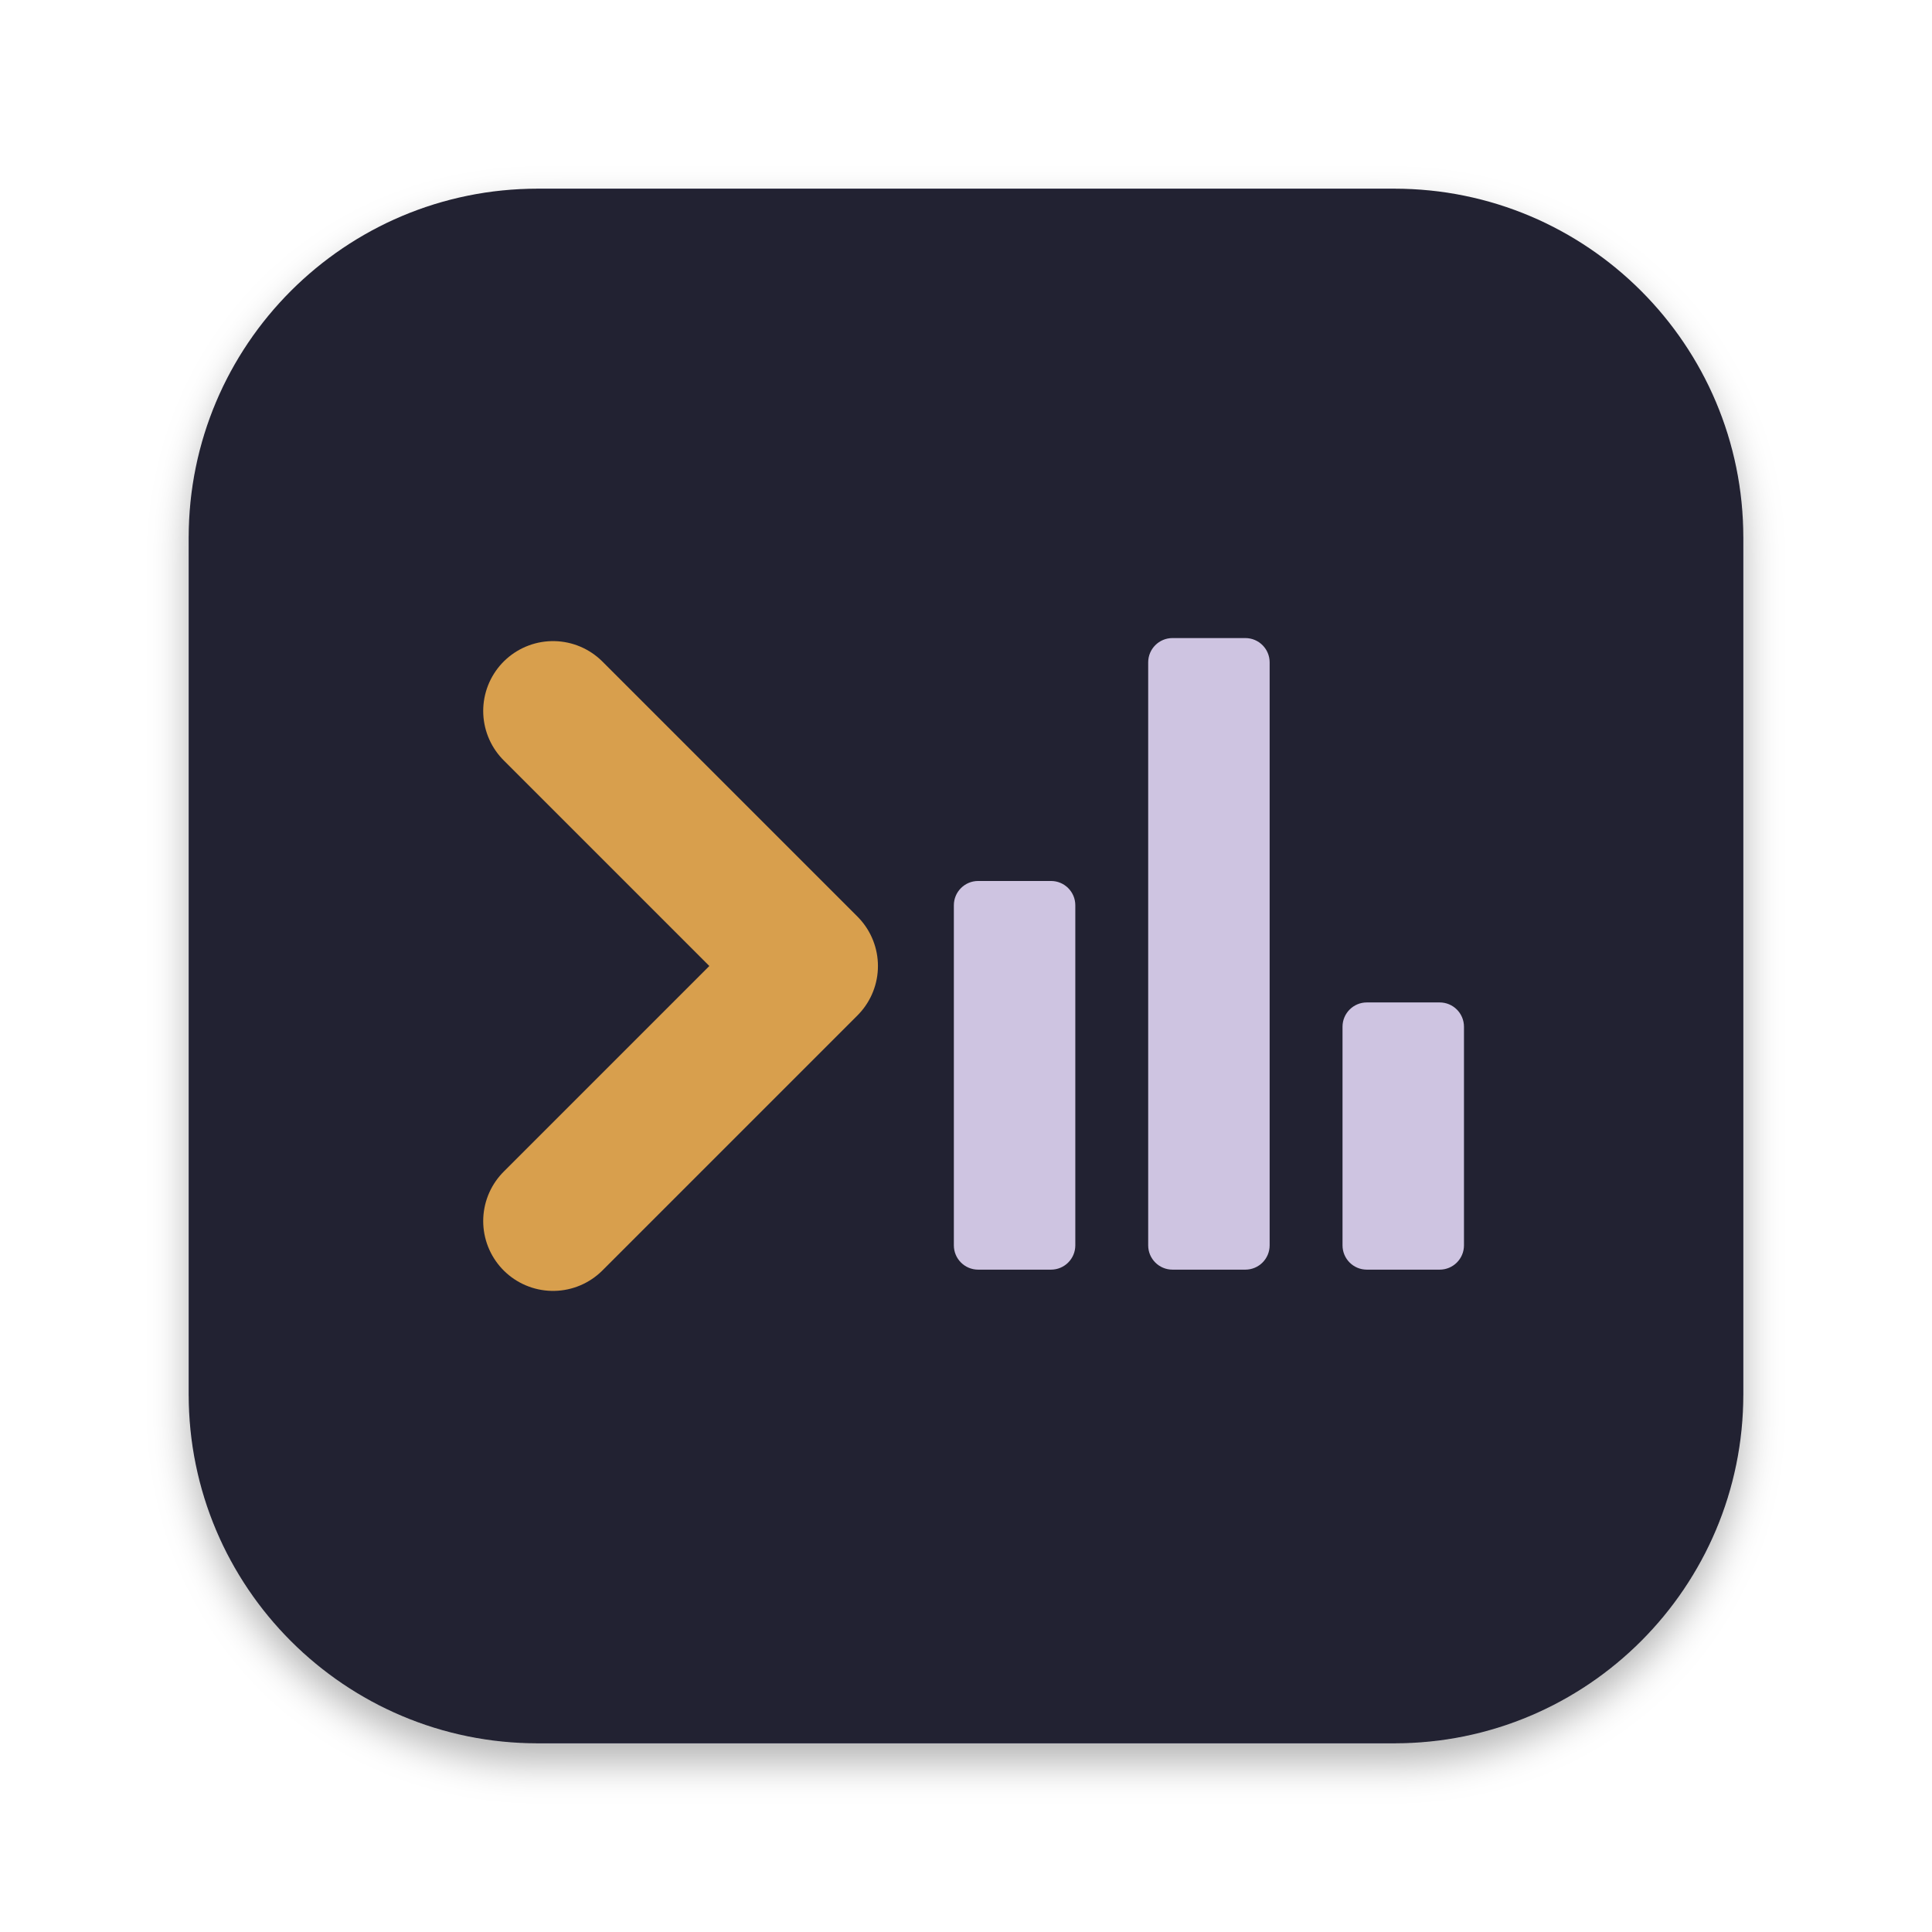
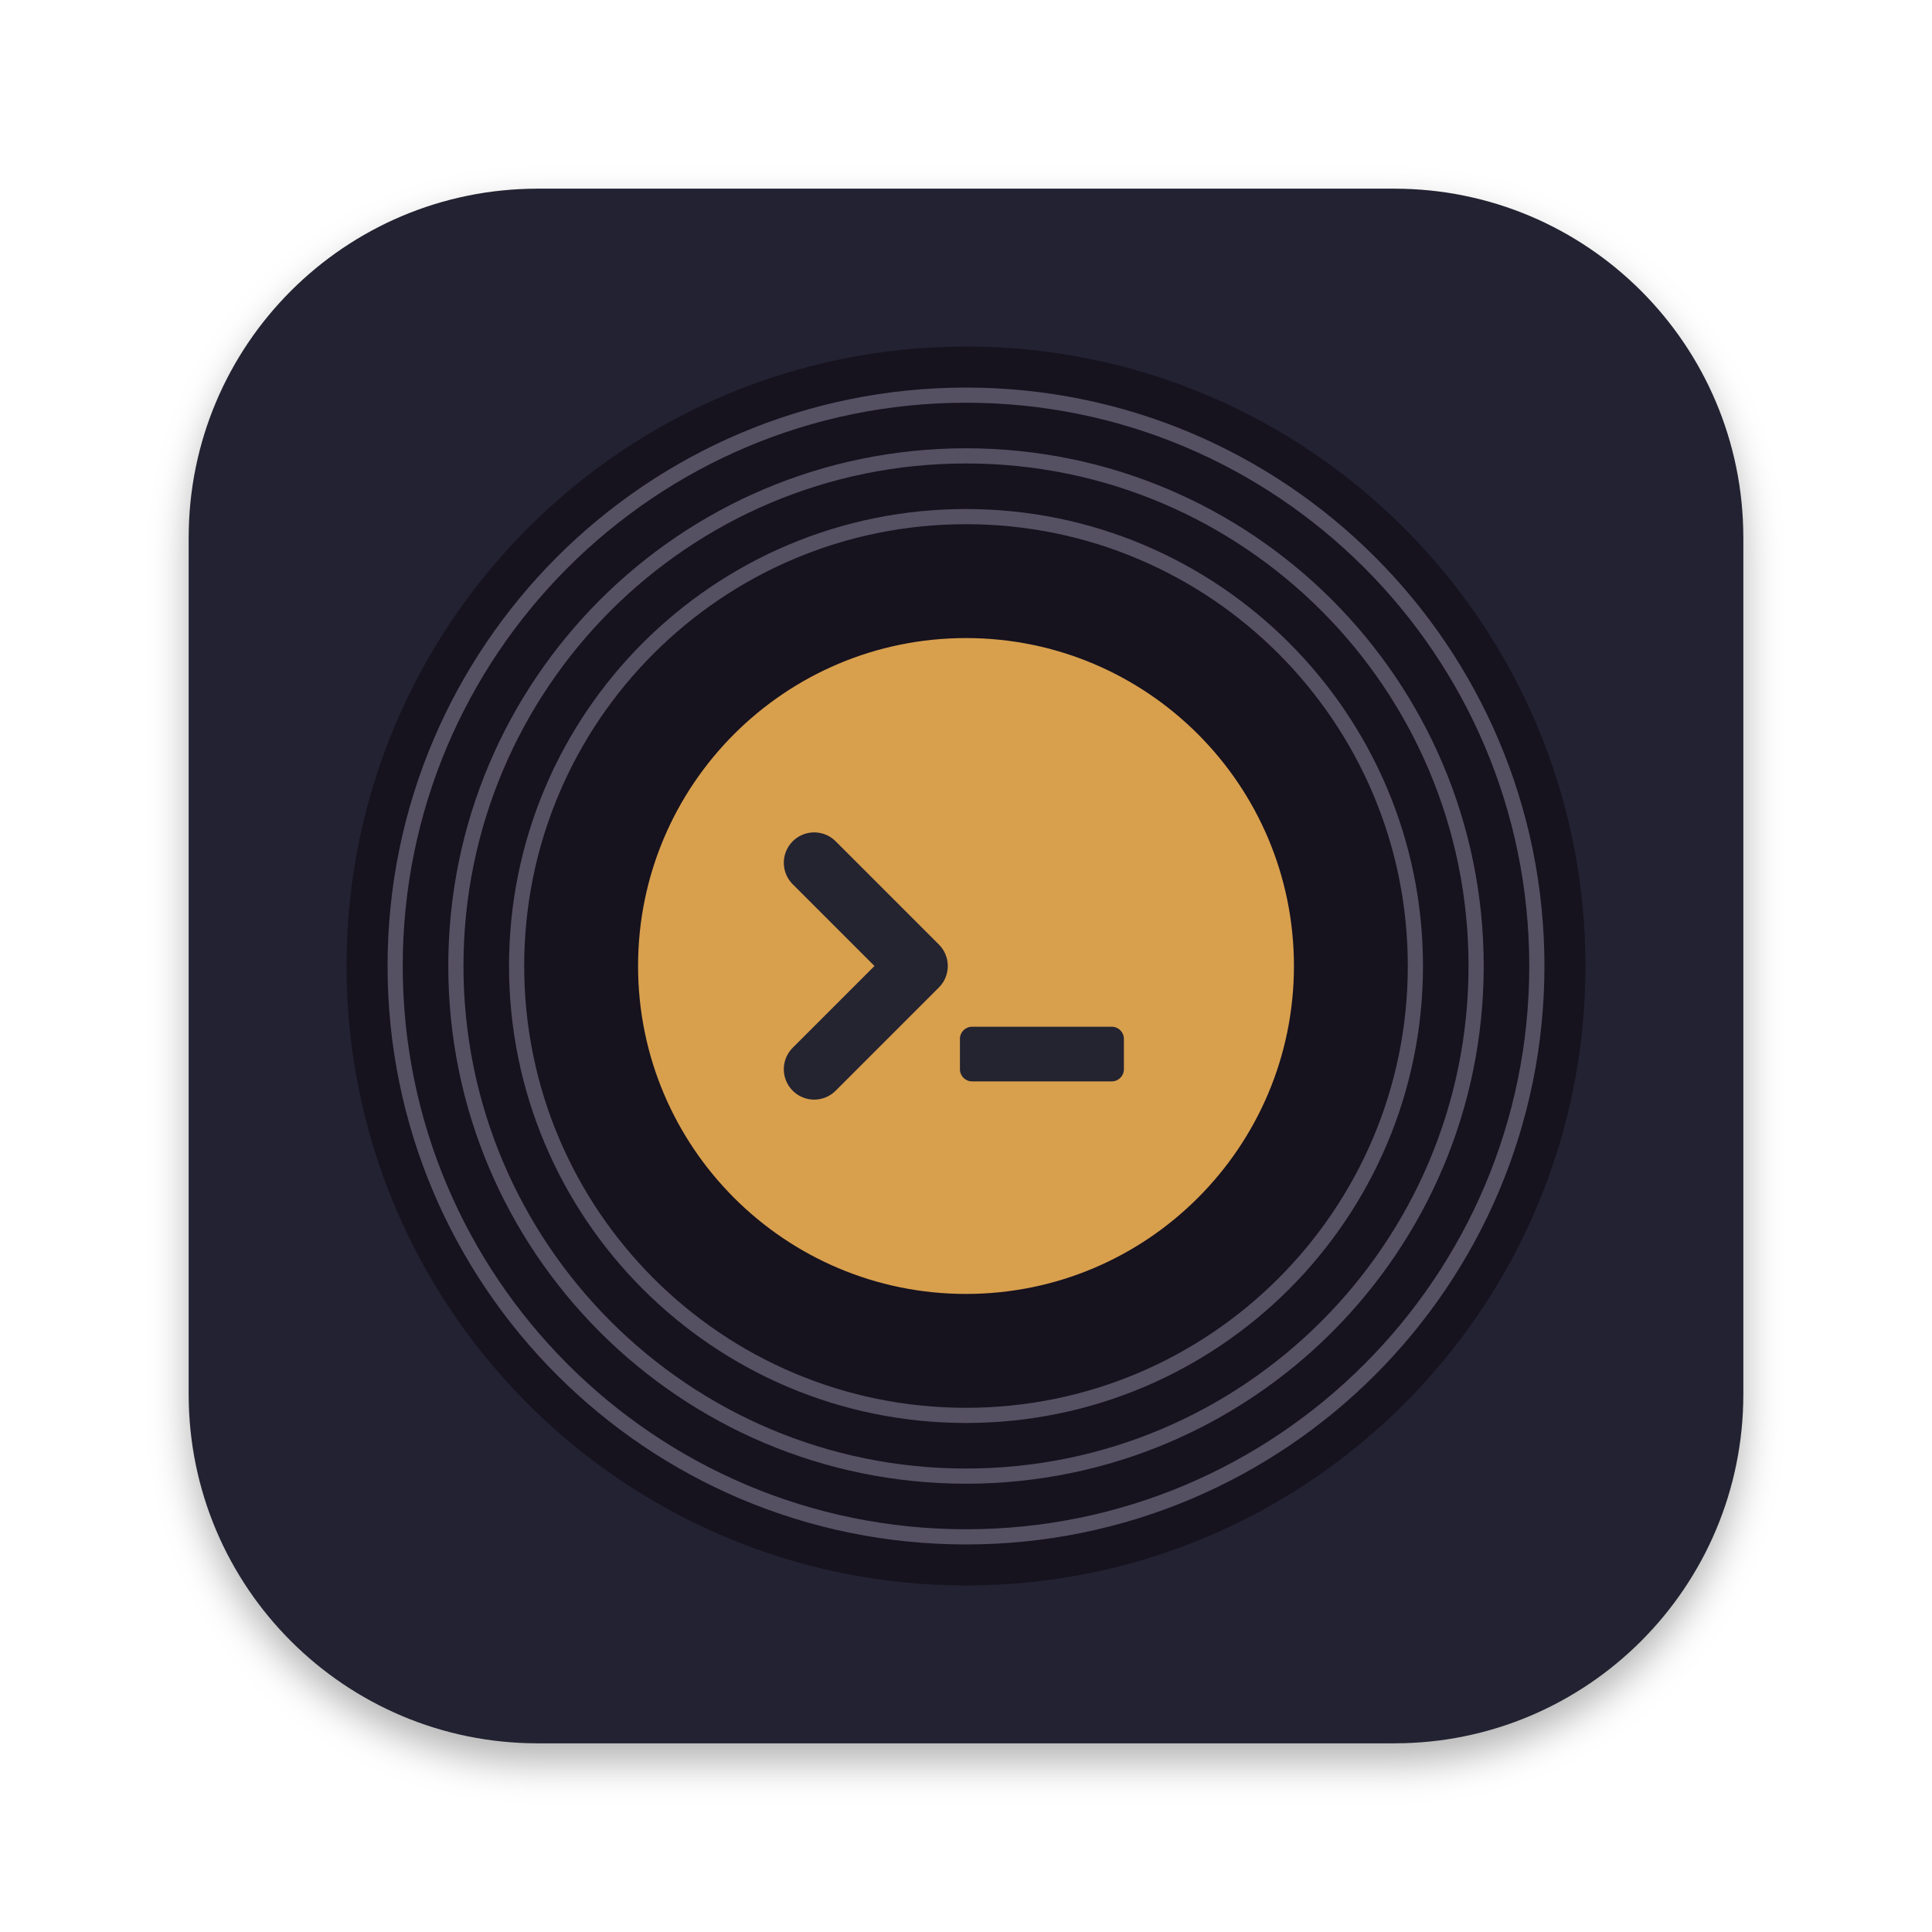
<svg xmlns="http://www.w3.org/2000/svg" viewBox="0 0 1024 1024" width="1024" height="1024">
  <defs>
    <filter id="s" x="-10%" y="-10%" width="120%" height="125%">
      <feDropShadow dx="0" dy="10" stdDeviation="10" flood-color="#000" flood-opacity="0.3" />
    </filter>
  </defs>
  <rect x="100" y="100" width="824" height="824" rx="185" fill="#242330" filter="url(#s)" />
  <g transform="translate(100 100) scale(1.609375)">
-     <polyline points="120,172 204,256 120,340" fill="none" stroke="#D89F4D" stroke-width="46" stroke-linecap="round" stroke-linejoin="round" />
-     <rect x="252" y="228" width="40" height="128" rx="8" fill="#CEC4E1" />
-     <rect x="316" y="148" width="40" height="208" rx="8" fill="#CEC4E1" />
-     <rect x="380" y="268" width="40" height="88" rx="8" fill="#CEC4E1" />
+     <circle cx="256" cy="256" r="204" fill="#16121E" />
+     <g fill="none" stroke="#CEC4E1" stroke-opacity="0.35" stroke-width="5">
+       <circle cx="256" cy="256" r="188" />
+       <circle cx="256" cy="256" r="168" />
+       <circle cx="256" cy="256" r="148" />
+     </g>
+     <circle cx="256" cy="256" r="108" fill="#D89F4D" />
+     <polyline points="206,222 240,256 206,290" fill="none" stroke="#242330" stroke-width="20" stroke-linecap="round" stroke-linejoin="round" />
+     <rect x="254" y="276" width="54" height="18" rx="4" fill="#242330" />
  </g>
</svg>
